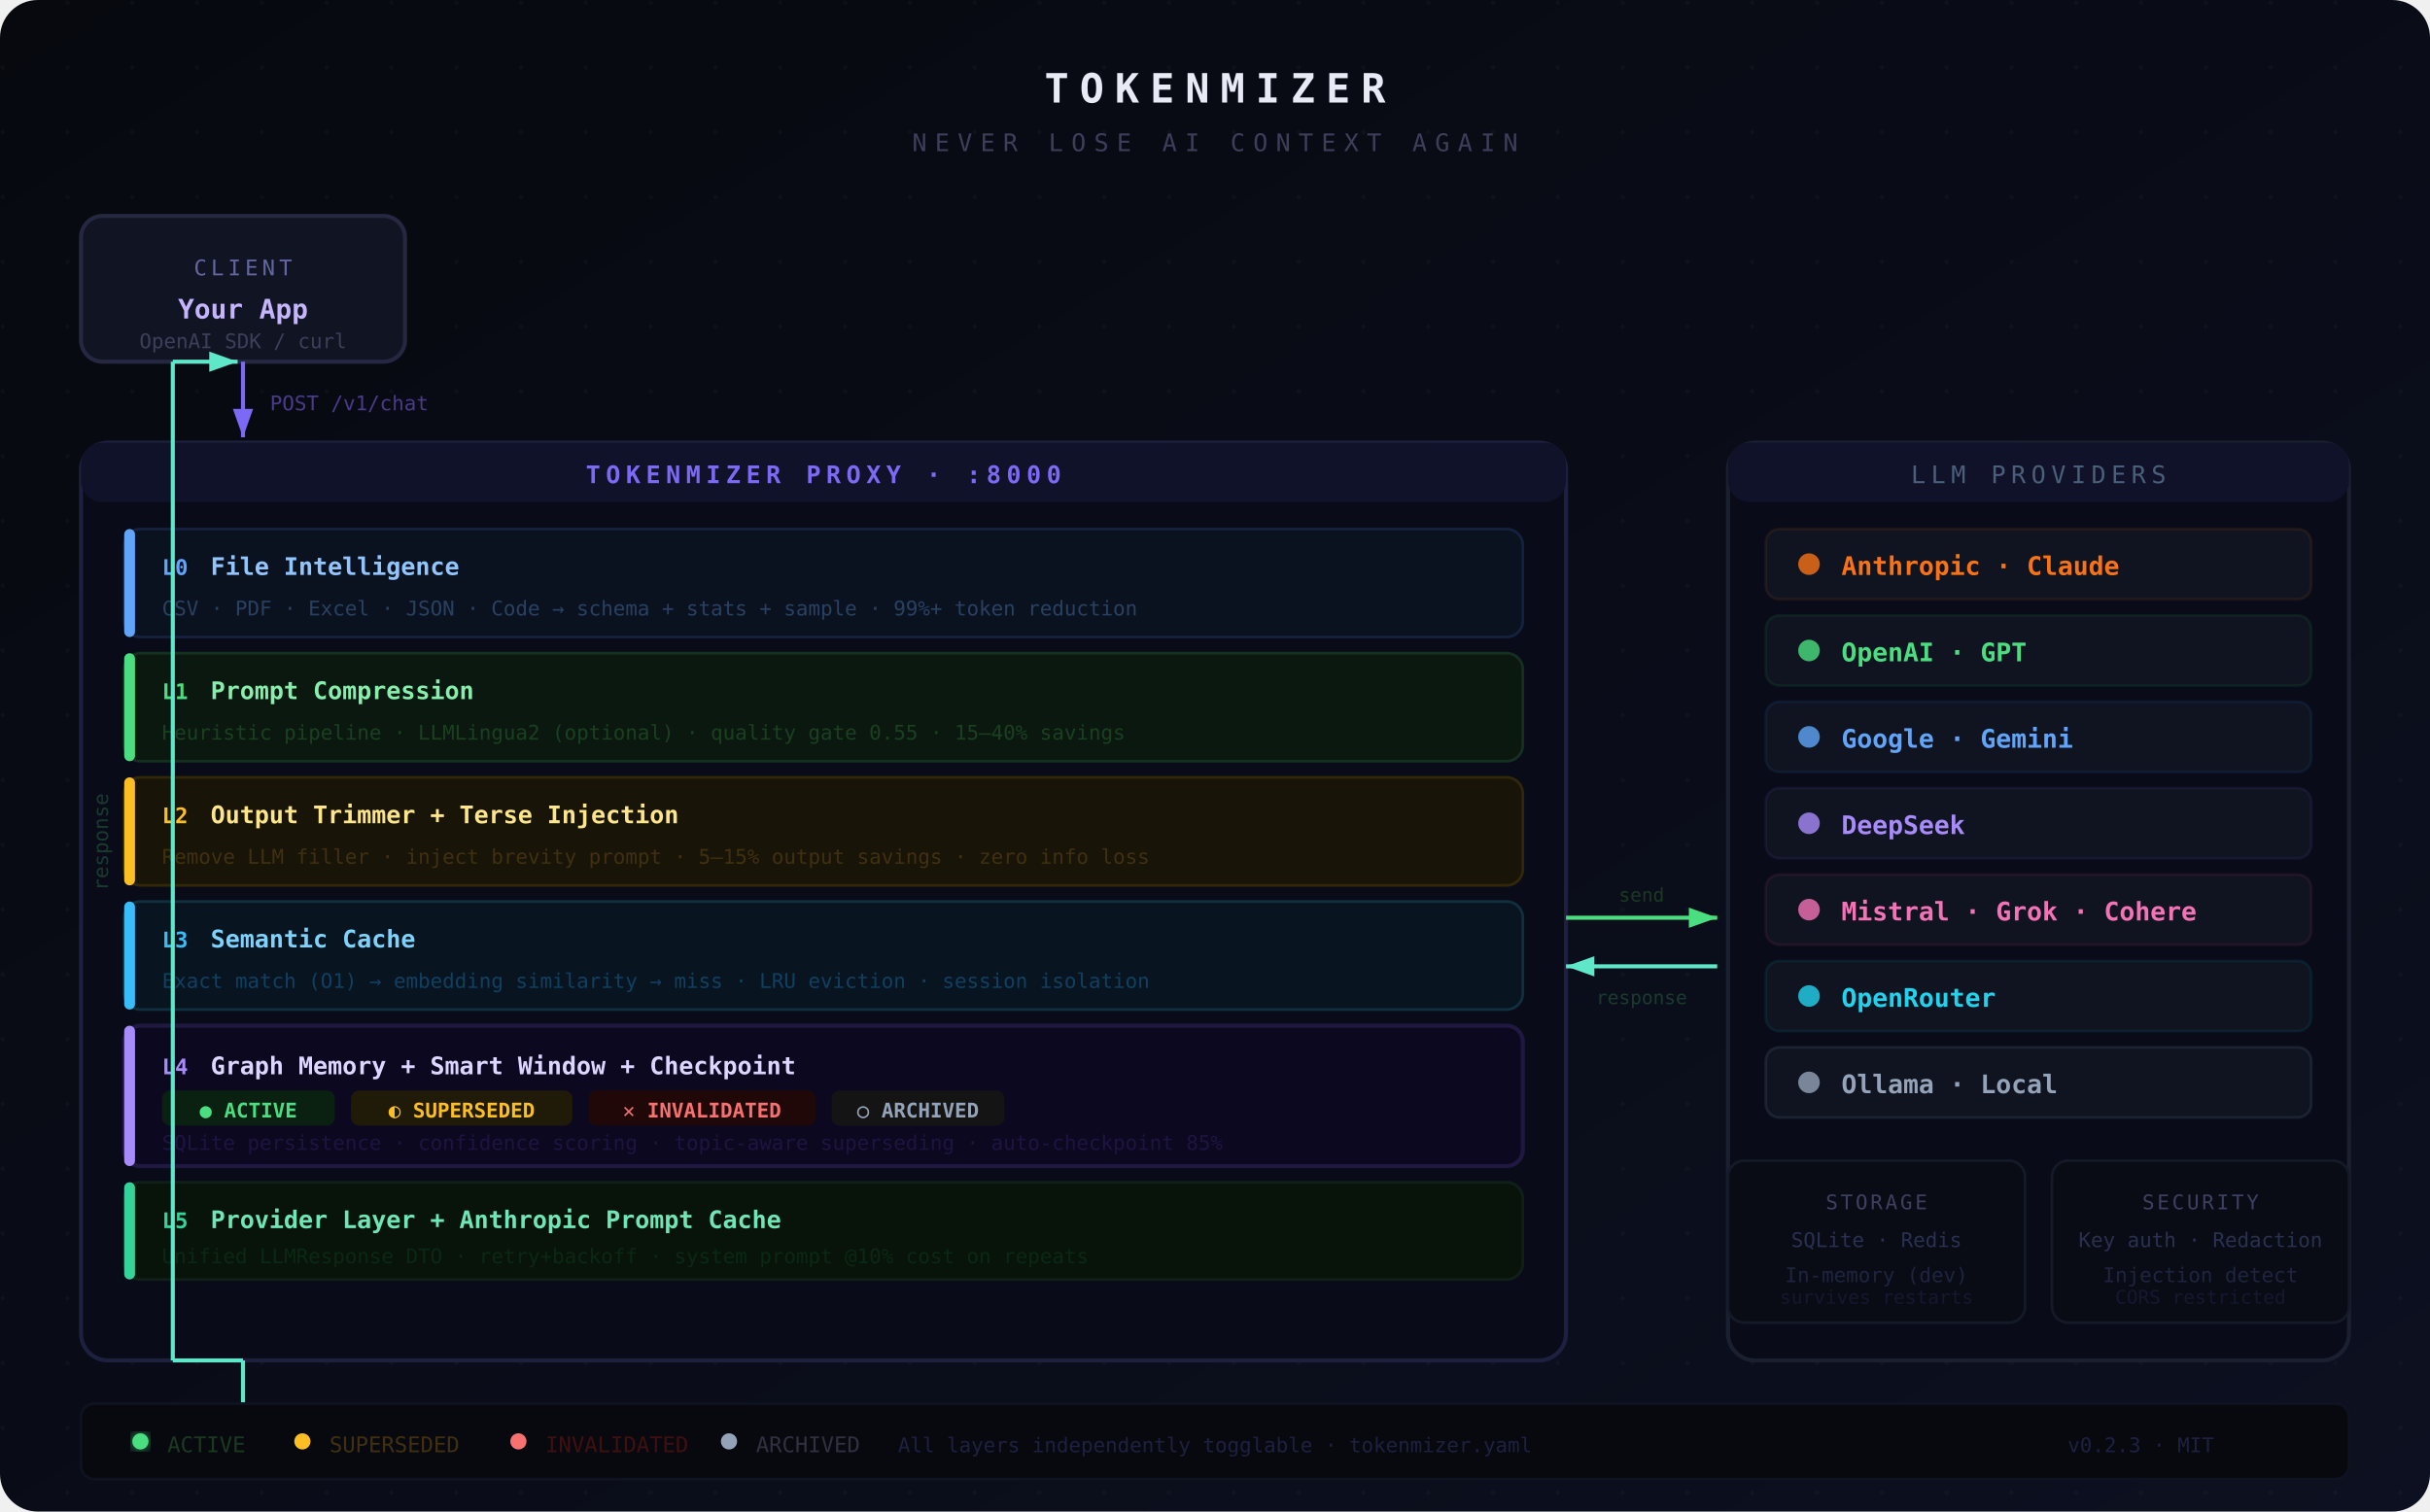
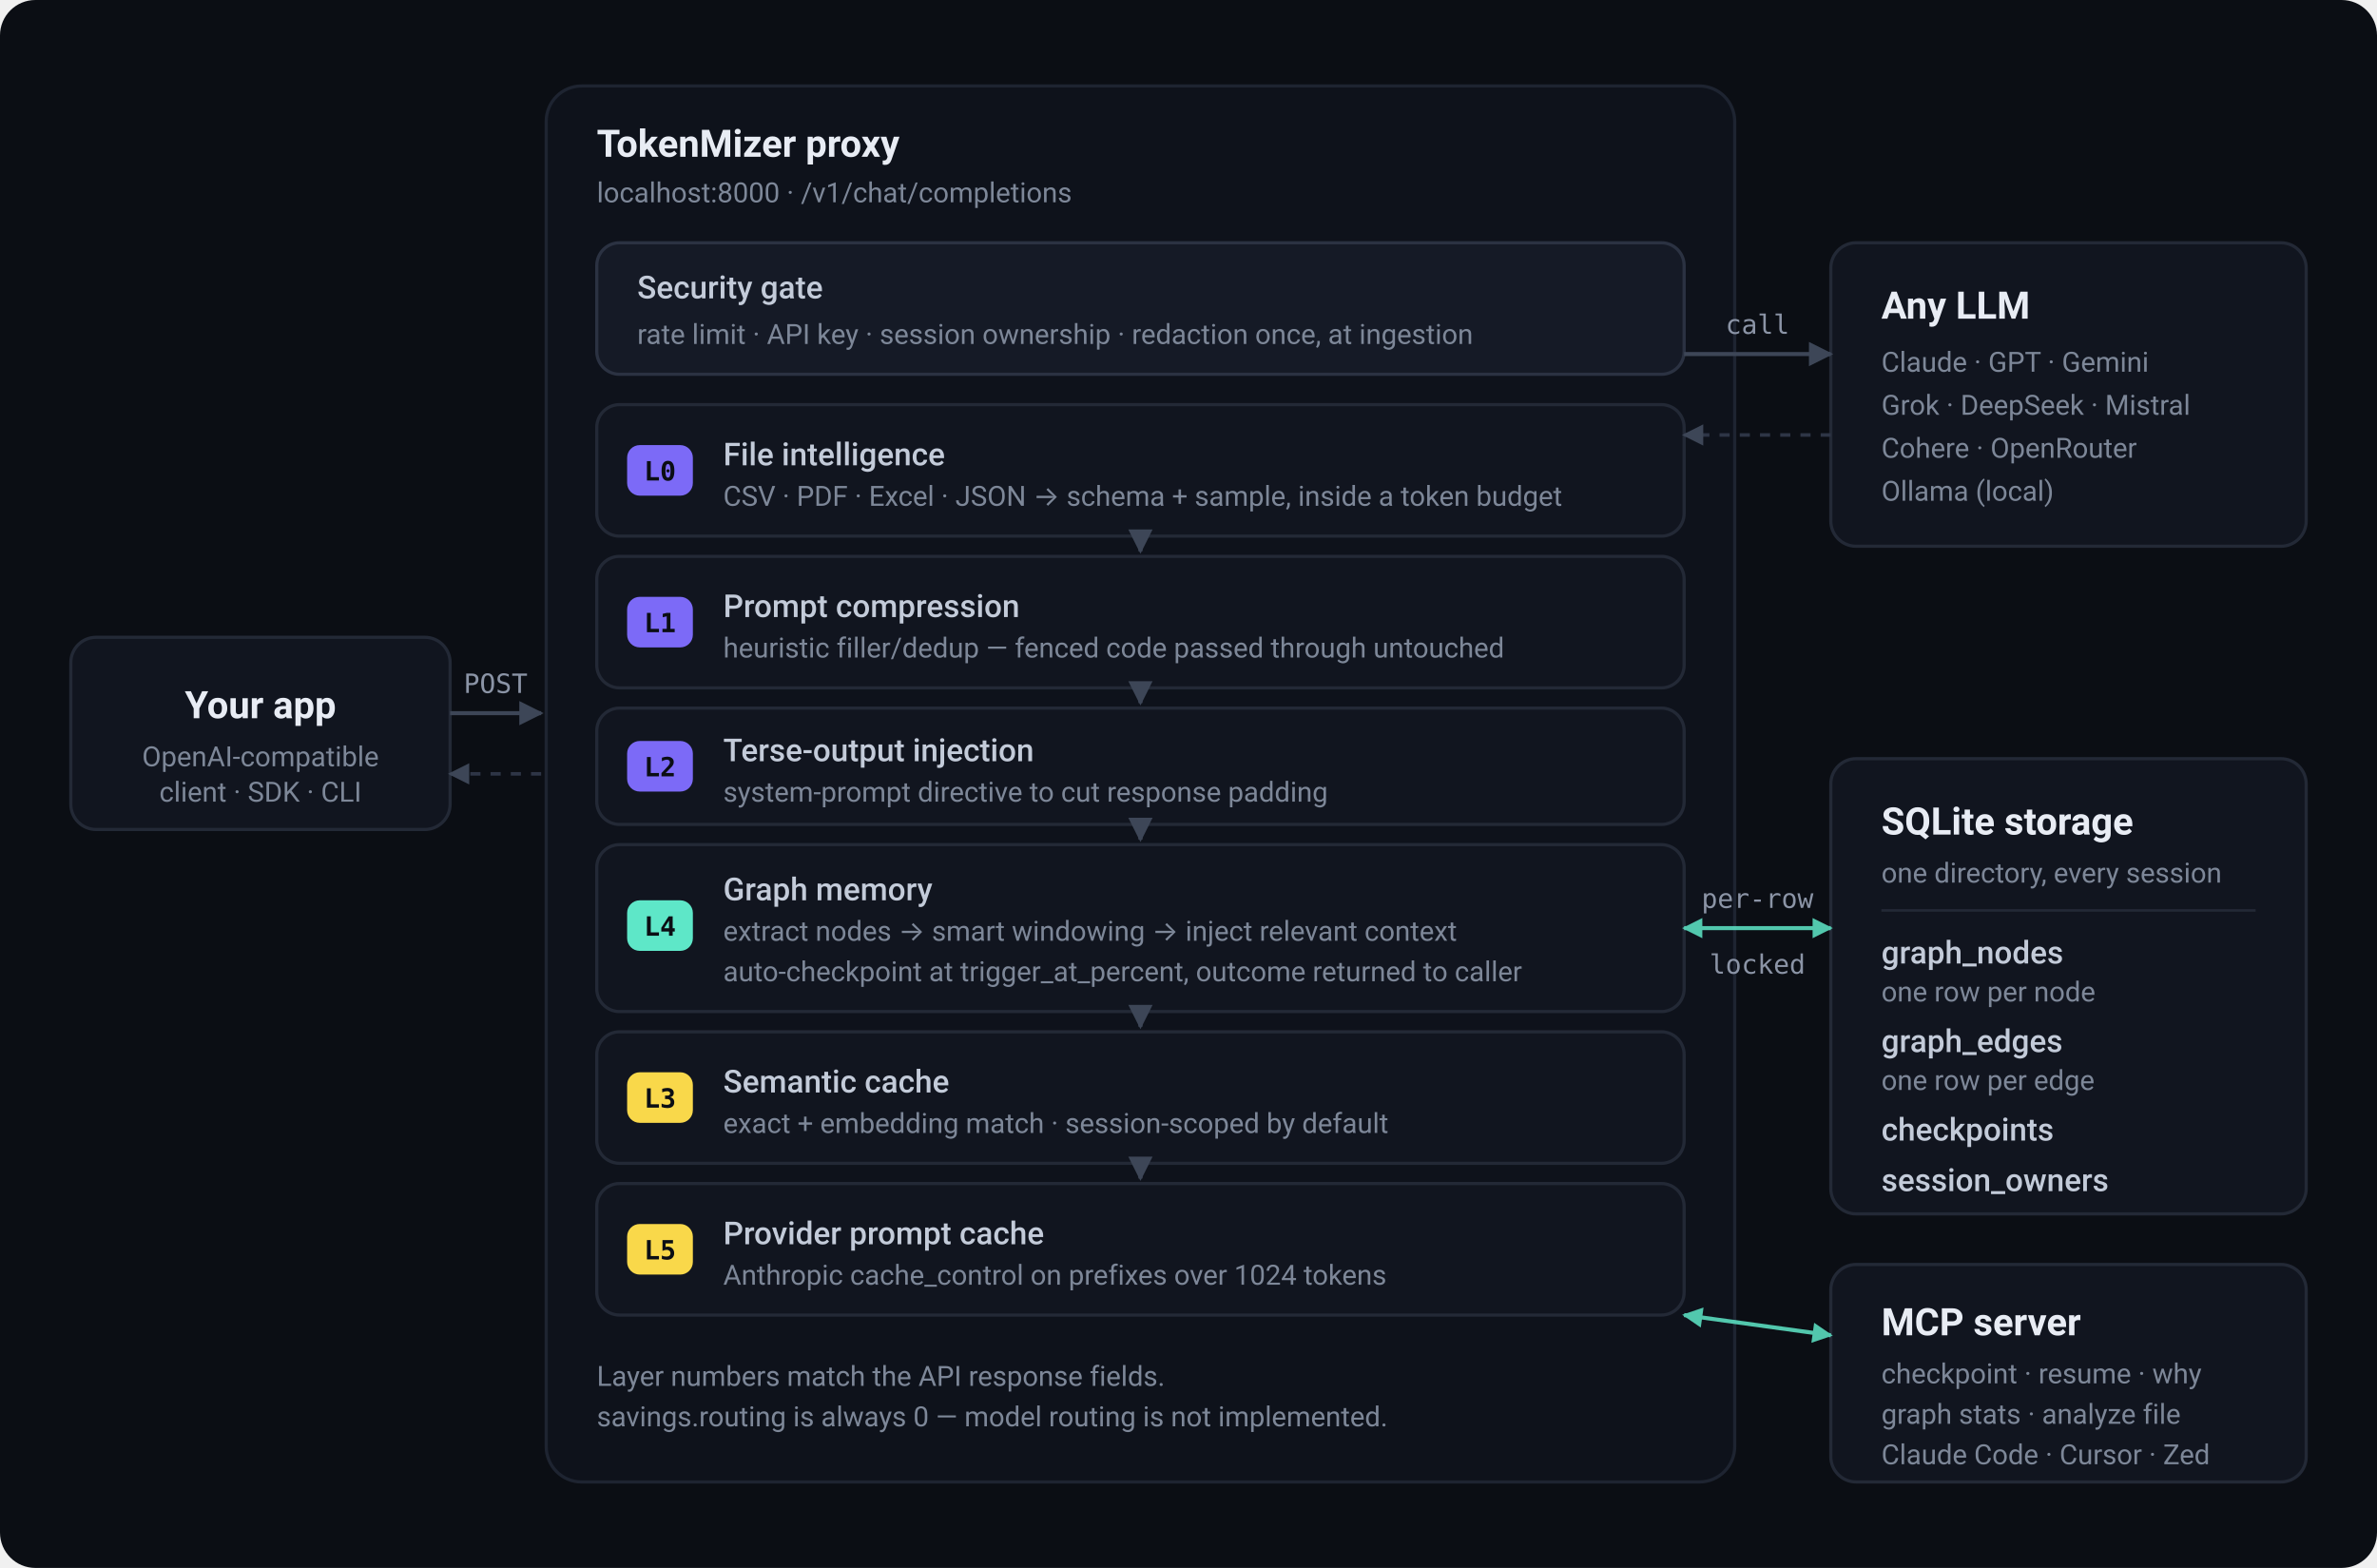
- <svg xmlns="http://www.w3.org/2000/svg" viewBox="0 0 900 560" width="900" height="560">
+ <svg xmlns="http://www.w3.org/2000/svg" viewBox="0 0 940 620" width="940" height="620" role="img" aria-labelledby="t d">
+   <style>
+     .bg   { fill: #0b0e14; }
+     .card { fill: #11151f; stroke: #232936; stroke-width: 1.25; }
+     .lane { fill: #0e121b; stroke: #1e2431; stroke-width: 1.25; }
+     .acc  { fill: #151a26; stroke: #2b3242; stroke-width: 1.25; }
+     .h    { fill: #e8ecf4; font: 600 15px ui-sans-serif, -apple-system, "Segoe UI", Roboto, sans-serif; }
+     .t    { fill: #c3cbd9; font: 500 12.5px ui-sans-serif, -apple-system, "Segoe UI", Roboto, sans-serif; }
+     .s    { fill: #7d8798; font: 400 11px ui-sans-serif, -apple-system, "Segoe UI", Roboto, sans-serif; }
+     .tag  { fill: #0b0e14; font: 700 10.5px ui-monospace, SFMono-Regular, Menlo, monospace; }
+     .lbl  { fill: #8b94a6; font: 500 10.5px ui-monospace, SFMono-Regular, Menlo, monospace; }
+     .flow { stroke: #3d4657; stroke-width: 1.6; fill: none; marker-end: url(#a); }
+     .back { stroke: #2e3546; stroke-width: 1.4; fill: none; stroke-dasharray: 4 4; marker-end: url(#a); }
+     .rw   { stroke: #5ee7c8; stroke-width: 1.6; fill: none; marker-end: url(#ag); marker-start: url(#ag); opacity: .85; }
+     .sep  { stroke: #232936; }
+     @media (prefers-color-scheme: light) {
+       .bg { fill: #f7f8fa; } .card { fill: #ffffff; stroke: #dfe3ea; }
+       .lane { fill: #f1f3f7; stroke: #dfe3ea; } .acc { fill: #eef1f6; stroke: #d5dae3; }
+       .h { fill: #10131a; } .t { fill: #3d4553; } .s { fill: #6b7383; }
+       .tag { fill: #ffffff; } .lbl { fill: #6b7383; } .sep { stroke: #dfe3ea; }
+       .flow, .back { stroke: #aeb6c4; } .rw { stroke: #17a67f; }
+     }
+   </style>
  <defs>
-     <linearGradient id="bg" x1="0%" y1="0%" x2="100%" y2="100%">
-       <stop offset="0%" stop-color="#07090f" />
-       <stop offset="100%" stop-color="#0c1020" />
-     </linearGradient>
-     <filter id="glow">
-       <feGaussianBlur stdDeviation="2.5" result="b" />
-       <feMerge>
-         <feMergeNode in="b" />
-         <feMergeNode in="SourceGraphic" />
-       </feMerge>
-     </filter>
-     <marker id="ap" markerWidth="7" markerHeight="5" refX="7" refY="2.5" orient="auto">
-       <polygon points="0 0,7 2.5,0 5" fill="#7c6af7" />
+     <marker id="a" viewBox="0 0 10 10" refX="9" refY="5" markerWidth="6" markerHeight="6" orient="auto-start-reverse">
+       <path d="M0,0 L10,5 L0,10 z" fill="#3d4657" />
    </marker>
-     <marker id="ag" markerWidth="7" markerHeight="5" refX="7" refY="2.5" orient="auto">
-       <polygon points="0 0,7 2.5,0 5" fill="#4ade80" />
-     </marker>
-     <marker id="at" markerWidth="7" markerHeight="5" refX="7" refY="2.5" orient="auto">
-       <polygon points="0 0,7 2.5,0 5" fill="#5ee7c8" />
-     </marker>
-     <marker id="ay" markerWidth="7" markerHeight="5" refX="7" refY="2.5" orient="auto">
-       <polygon points="0 0,7 2.5,0 5" fill="#fbbf24" />
+     <marker id="ag" viewBox="0 0 10 10" refX="9" refY="5" markerWidth="5" markerHeight="5" orient="auto-start-reverse">
+       <path d="M0,0 L10,5 L0,10 z" fill="#5ee7c8" />
    </marker>
  </defs>
-   <rect width="900" height="560" fill="url(#bg)" rx="14" />
-   <pattern id="dots" x="0" y="0" width="24" height="24" patternUnits="userSpaceOnUse">
-     <circle cx="1" cy="1" r="0.8" fill="#ffffff" opacity="0.025" />
-   </pattern>
-   <rect width="900" height="560" fill="url(#dots)" rx="14" />
-   <text x="450" y="38" text-anchor="middle" fill="#e8eaf6" font-family="'JetBrains Mono',monospace" font-size="15" font-weight="700" letter-spacing="4">TOKENMIZER</text>
-   <text x="450" y="56" text-anchor="middle" fill="#3d3f5a" font-family="'JetBrains Mono',monospace" font-size="9" letter-spacing="3">NEVER LOSE AI CONTEXT AGAIN</text>
-   <rect x="30" y="80" width="120" height="54" rx="8" fill="#111422" stroke="#252840" stroke-width="1.5" />
-   <text x="90" y="102" text-anchor="middle" fill="#6366a0" font-family="'JetBrains Mono',monospace" font-size="8" letter-spacing="1.5">CLIENT</text>
-   <text x="90" y="118" text-anchor="middle" fill="#c4b5fd" font-family="'JetBrains Mono',monospace" font-size="10" font-weight="600">Your App</text>
-   <text x="90" y="129" text-anchor="middle" fill="#3d3f5a" font-family="'JetBrains Mono',monospace" font-size="7.5">OpenAI SDK / curl</text>
-   <line x1="90" y1="134" x2="90" y2="162" stroke="#7c6af7" stroke-width="1.5" marker-end="url(#ap)" />
-   <text x="100" y="152" fill="#4a3a8a" font-family="'JetBrains Mono',monospace" font-size="7.5">POST /v1/chat</text>
-   <rect x="30" y="164" width="550" height="340" rx="10" fill="#090c18" stroke="#1e2040" stroke-width="1.5" />
-   <rect x="30" y="164" width="550" height="22" rx="8" fill="#0f1228" />
-   <text x="305" y="179" text-anchor="middle" fill="#7c6af7" font-family="'JetBrains Mono',monospace" font-size="9" font-weight="700" letter-spacing="2">TOKENMIZER PROXY  ·  :8000</text>
-   <rect x="46" y="196" width="518" height="40" rx="6" fill="#0a1220" stroke="#162040" stroke-width="1" />
-   <rect x="46" y="196" width="4" height="40" rx="2" fill="#60a5fa" />
-   <text x="60" y="213" fill="#60a5fa" font-family="'JetBrains Mono',monospace" font-size="8" font-weight="700">L0</text>
-   <text x="78" y="213" fill="#93c5fd" font-family="'JetBrains Mono',monospace" font-size="9" font-weight="600">File Intelligence</text>
-   <text x="60" y="228" fill="#2a4060" font-family="'JetBrains Mono',monospace" font-size="7.5">CSV · PDF · Excel · JSON · Code  →  schema + stats + sample  ·  99%+ token reduction</text>
-   <rect x="46" y="242" width="518" height="40" rx="6" fill="#0a1810" stroke="#163020" stroke-width="1" />
-   <rect x="46" y="242" width="4" height="40" rx="2" fill="#4ade80" />
-   <text x="60" y="259" fill="#4ade80" font-family="'JetBrains Mono',monospace" font-size="8" font-weight="700">L1</text>
-   <text x="78" y="259" fill="#86efac" font-family="'JetBrains Mono',monospace" font-size="9" font-weight="600">Prompt Compression</text>
-   <text x="60" y="274" fill="#1a4020" font-family="'JetBrains Mono',monospace" font-size="7.5">Heuristic pipeline  ·  LLMLingua2 (optional)  ·  quality gate 0.55  ·  15–40% savings</text>
-   <rect x="46" y="288" width="518" height="40" rx="6" fill="#181408" stroke="#302808" stroke-width="1" />
-   <rect x="46" y="288" width="4" height="40" rx="2" fill="#fbbf24" />
-   <text x="60" y="305" fill="#fbbf24" font-family="'JetBrains Mono',monospace" font-size="8" font-weight="700">L2</text>
-   <text x="78" y="305" fill="#fde68a" font-family="'JetBrains Mono',monospace" font-size="9" font-weight="600">Output Trimmer  +  Terse Injection</text>
-   <text x="60" y="320" fill="#403010" font-family="'JetBrains Mono',monospace" font-size="7.5">Remove LLM filler · inject brevity prompt  ·  5–15% output savings  ·  zero info loss</text>
-   <rect x="46" y="334" width="518" height="40" rx="6" fill="#081420" stroke="#103040" stroke-width="1" />
-   <rect x="46" y="334" width="4" height="40" rx="2" fill="#38bdf8" />
-   <text x="60" y="351" fill="#38bdf8" font-family="'JetBrains Mono',monospace" font-size="8" font-weight="700">L3</text>
-   <text x="78" y="351" fill="#7dd3fc" font-family="'JetBrains Mono',monospace" font-size="9" font-weight="600">Semantic Cache</text>
-   <text x="60" y="366" fill="#104060" font-family="'JetBrains Mono',monospace" font-size="7.5">Exact match (O1) → embedding similarity → miss  ·  LRU eviction  ·  session isolation</text>
-   <rect x="46" y="380" width="518" height="52" rx="6" fill="#0c0820" stroke="#201840" stroke-width="1.5" />
-   <rect x="46" y="380" width="4" height="52" rx="2" fill="#a78bfa" />
-   <text x="60" y="398" fill="#a78bfa" font-family="'JetBrains Mono',monospace" font-size="8" font-weight="700">L4</text>
-   <text x="78" y="398" fill="#ddd6fe" font-family="'JetBrains Mono',monospace" font-size="9" font-weight="600">Graph Memory  +  Smart Window  +  Checkpoint</text>
-   <rect x="60" y="404" width="64" height="13" rx="3" fill="#0a2010" />
-   <text x="92" y="414" text-anchor="middle" fill="#4ade80" font-family="'JetBrains Mono',monospace" font-size="7.5" font-weight="600">● ACTIVE</text>
-   <rect x="130" y="404" width="82" height="13" rx="3" fill="#201a08" />
-   <text x="171" y="414" text-anchor="middle" fill="#fbbf24" font-family="'JetBrains Mono',monospace" font-size="7.5" font-weight="600">◐ SUPERSEDED</text>
-   <rect x="218" y="404" width="84" height="13" rx="3" fill="#200808" />
-   <text x="260" y="414" text-anchor="middle" fill="#f87171" font-family="'JetBrains Mono',monospace" font-size="7.5" font-weight="600">✕ INVALIDATED</text>
-   <rect x="308" y="404" width="64" height="13" rx="3" fill="#141414" />
-   <text x="340" y="414" text-anchor="middle" fill="#94a3b8" font-family="'JetBrains Mono',monospace" font-size="7.5" font-weight="600">○ ARCHIVED</text>
-   <text x="60" y="426" fill="#1e1440" font-family="'JetBrains Mono',monospace" font-size="7.5">SQLite persistence  ·  confidence scoring  ·  topic-aware superseding  ·  auto-checkpoint 85%</text>
-   <rect x="46" y="438" width="518" height="36" rx="6" fill="#08140a" stroke="#102018" stroke-width="1" />
-   <rect x="46" y="438" width="4" height="36" rx="2" fill="#34d399" />
-   <text x="60" y="455" fill="#34d399" font-family="'JetBrains Mono',monospace" font-size="8" font-weight="700">L5</text>
-   <text x="78" y="455" fill="#6ee7b7" font-family="'JetBrains Mono',monospace" font-size="9" font-weight="600">Provider Layer  +  Anthropic Prompt Cache</text>
-   <text x="60" y="468" fill="#0a2814" font-family="'JetBrains Mono',monospace" font-size="7.5">Unified LLMResponse DTO  ·  retry+backoff  ·  system prompt @10% cost on repeats</text>
-   <line x1="90" y1="504" x2="90" y2="526" stroke="#5ee7c8" stroke-width="1.5" />
-   <line x1="90" y1="504" x2="64" y2="504" stroke="#5ee7c8" stroke-width="1.5" />
-   <line x1="64" y1="134" x2="64" y2="504" stroke="#5ee7c8" stroke-width="1.5" />
-   <line x1="64" y1="134" x2="88" y2="134" stroke="#5ee7c8" stroke-width="1.5" marker-end="url(#at)" />
-   <text x="40" y="330" fill="#1a3a30" font-family="'JetBrains Mono',monospace" font-size="7.5" transform="rotate(-90,40,330)">response</text>
-   <rect x="640" y="164" width="230" height="340" rx="10" fill="#090c18" stroke="#1a2030" stroke-width="1.5" />
-   <rect x="640" y="164" width="230" height="22" rx="8" fill="#0f1228" />
-   <text x="755" y="179" text-anchor="middle" fill="#4b5e7a" font-family="'JetBrains Mono',monospace" font-size="9" letter-spacing="2">LLM PROVIDERS</text>
-   <g font-family="'JetBrains Mono',monospace" font-size="9.5">
-     <rect x="654" y="196" width="202" height="26" rx="5" fill="#0f1420" stroke="#f9731618" stroke-width="1" />
-     <circle cx="670" cy="209" r="4" fill="#f97316" opacity="0.8" />
-     <text x="682" y="213" fill="#f97316" font-weight="600">Anthropic · Claude</text>
-     <rect x="654" y="228" width="202" height="26" rx="5" fill="#0f1420" stroke="#22c55e18" stroke-width="1" />
-     <circle cx="670" cy="241" r="4" fill="#4ade80" opacity="0.8" />
-     <text x="682" y="245" fill="#4ade80" font-weight="600">OpenAI · GPT</text>
-     <rect x="654" y="260" width="202" height="26" rx="5" fill="#0f1420" stroke="#3b82f618" stroke-width="1" />
-     <circle cx="670" cy="273" r="4" fill="#60a5fa" opacity="0.8" />
-     <text x="682" y="277" fill="#60a5fa" font-weight="600">Google · Gemini</text>
-     <rect x="654" y="292" width="202" height="26" rx="5" fill="#0f1420" stroke="#8b5cf618" stroke-width="1" />
-     <circle cx="670" cy="305" r="4" fill="#a78bfa" opacity="0.8" />
-     <text x="682" y="309" fill="#a78bfa" font-weight="600">DeepSeek</text>
-     <rect x="654" y="324" width="202" height="26" rx="5" fill="#0f1420" stroke="#ec489918" stroke-width="1" />
-     <circle cx="670" cy="337" r="4" fill="#f472b6" opacity="0.8" />
-     <text x="682" y="341" fill="#f472b6" font-weight="600">Mistral · Grok · Cohere</text>
-     <rect x="654" y="356" width="202" height="26" rx="5" fill="#0f1420" stroke="#06b6d418" stroke-width="1" />
-     <circle cx="670" cy="369" r="4" fill="#22d3ee" opacity="0.8" />
-     <text x="682" y="373" fill="#22d3ee" font-weight="600">OpenRouter</text>
-     <rect x="654" y="388" width="202" height="26" rx="5" fill="#0f1420" stroke="#64748b30" stroke-width="1" />
-     <circle cx="670" cy="401" r="4" fill="#94a3b8" opacity="0.8" />
-     <text x="682" y="405" fill="#94a3b8" font-weight="600">Ollama · Local</text>
-   </g>
-   <line x1="580" y1="340" x2="636" y2="340" stroke="#4ade80" stroke-width="1.5" marker-end="url(#ag)" />
-   <text x="608" y="334" text-anchor="middle" fill="#1a3a20" font-family="'JetBrains Mono',monospace" font-size="7">send</text>
-   <line x1="636" y1="358" x2="580" y2="358" stroke="#5ee7c8" stroke-width="1.5" marker-end="url(#at)" />
-   <text x="608" y="372" text-anchor="middle" fill="#1a3a30" font-family="'JetBrains Mono',monospace" font-size="7">response</text>
-   <rect x="640" y="430" width="110" height="60" rx="6" fill="#090c14" stroke="#141a28" stroke-width="1" />
-   <text x="695" y="448" text-anchor="middle" fill="#3d4060" font-family="'JetBrains Mono',monospace" font-size="7.5" letter-spacing="1">STORAGE</text>
-   <text x="695" y="462" text-anchor="middle" fill="#2a3050" font-family="'JetBrains Mono',monospace" font-size="7.5">SQLite · Redis</text>
-   <text x="695" y="475" text-anchor="middle" fill="#1e2440" font-family="'JetBrains Mono',monospace" font-size="7.5">In-memory (dev)</text>
-   <text x="695" y="483" text-anchor="middle" fill="#141830" font-family="'JetBrains Mono',monospace" font-size="7">survives restarts</text>
-   <rect x="760" y="430" width="110" height="60" rx="6" fill="#090c14" stroke="#141a28" stroke-width="1" />
-   <text x="815" y="448" text-anchor="middle" fill="#3d4060" font-family="'JetBrains Mono',monospace" font-size="7.5" letter-spacing="1">SECURITY</text>
-   <text x="815" y="462" text-anchor="middle" fill="#2a3050" font-family="'JetBrains Mono',monospace" font-size="7.5">Key auth · Redaction</text>
-   <text x="815" y="475" text-anchor="middle" fill="#1e2440" font-family="'JetBrains Mono',monospace" font-size="7.5">Injection detect</text>
-   <text x="815" y="483" text-anchor="middle" fill="#141830" font-family="'JetBrains Mono',monospace" font-size="7">CORS restricted</text>
-   <rect x="30" y="520" width="840" height="28" rx="5" fill="#07090f" stroke="#0f1220" stroke-width="1" />
-   <circle cx="52" cy="534" r="3" fill="#4ade80" filter="url(#glow)" />
-   <text x="62" y="538" fill="#1a3a20" font-family="'JetBrains Mono',monospace" font-size="8">ACTIVE</text>
-   <circle cx="112" cy="534" r="3" fill="#fbbf24" />
-   <text x="122" y="538" fill="#403010" font-family="'JetBrains Mono',monospace" font-size="8">SUPERSEDED</text>
-   <circle cx="192" cy="534" r="3" fill="#f87171" />
-   <text x="202" y="538" fill="#401010" font-family="'JetBrains Mono',monospace" font-size="8">INVALIDATED</text>
-   <circle cx="270" cy="534" r="3" fill="#94a3b8" />
-   <text x="280" y="538" fill="#303040" font-family="'JetBrains Mono',monospace" font-size="8">ARCHIVED</text>
-   <text x="450" y="538" text-anchor="middle" fill="#1e2040" font-family="'JetBrains Mono',monospace" font-size="7.5">All layers independently togglable · tokenmizer.yaml</text>
-   <text x="820" y="538" text-anchor="end" fill="#1e2040" font-family="'JetBrains Mono',monospace" font-size="7.5">v0.2.3 · MIT</text>
+   <rect class="bg" width="940" height="620" rx="14" />
+   <rect class="card" x="28" y="252" width="150" height="76" rx="10" />
+   <text class="h" x="103" y="284" text-anchor="middle">Your app</text>
+   <text class="s" x="103" y="303" text-anchor="middle">OpenAI-compatible</text>
+   <text class="s" x="103" y="317" text-anchor="middle">client · SDK · CLI</text>
+   <path class="flow" d="M178 282 L 214 282" />
+   <text class="lbl" x="196" y="274" text-anchor="middle">POST</text>
+   <path class="back" d="M214 306 L 178 306" />
+   <rect class="lane" x="216" y="34" width="470" height="552" rx="14" />
+   <text class="h" x="236" y="62">TokenMizer proxy</text>
+   <text class="s" x="236" y="80">localhost:8000 · /v1/chat/completions</text>
+   <rect class="acc" x="236" y="96" width="430" height="52" rx="9" />
+   <text class="t" x="252" y="118">Security gate</text>
+   <text class="s" x="252" y="136">rate limit · API key · session ownership · redaction once, at ingestion</text>
+   <rect class="card" x="236" y="160" width="430" height="52" rx="9" />
+   <rect x="248" y="176" width="26" height="20" rx="5" fill="#7c6af7" />
+   <text class="tag" x="261" y="190" text-anchor="middle">L0</text>
+   <text class="t" x="286" y="184">File intelligence</text>
+   <text class="s" x="286" y="200">CSV · PDF · Excel · JSON → schema + sample, inside a token budget</text>
+   <rect class="card" x="236" y="220" width="430" height="52" rx="9" />
+   <rect x="248" y="236" width="26" height="20" rx="5" fill="#7c6af7" />
+   <text class="tag" x="261" y="250" text-anchor="middle">L1</text>
+   <text class="t" x="286" y="244">Prompt compression</text>
+   <text class="s" x="286" y="260">heuristic filler/dedup — fenced code passed through untouched</text>
+   <rect class="card" x="236" y="280" width="430" height="46" rx="9" />
+   <rect x="248" y="293" width="26" height="20" rx="5" fill="#7c6af7" />
+   <text class="tag" x="261" y="307" text-anchor="middle">L2</text>
+   <text class="t" x="286" y="301">Terse-output injection</text>
+   <text class="s" x="286" y="317">system-prompt directive to cut response padding</text>
+   <rect class="card" x="236" y="334" width="430" height="66" rx="9" />
+   <rect x="248" y="356" width="26" height="20" rx="5" fill="#5ee7c8" />
+   <text class="tag" x="261" y="370" text-anchor="middle">L4</text>
+   <text class="t" x="286" y="356">Graph memory</text>
+   <text class="s" x="286" y="372">extract nodes → smart windowing → inject relevant context</text>
+   <text class="s" x="286" y="388">auto-checkpoint at trigger_at_percent, outcome returned to caller</text>
+   <rect class="card" x="236" y="408" width="430" height="52" rx="9" />
+   <rect x="248" y="424" width="26" height="20" rx="5" fill="#f9d84a" />
+   <text class="tag" x="261" y="438" text-anchor="middle">L3</text>
+   <text class="t" x="286" y="432">Semantic cache</text>
+   <text class="s" x="286" y="448">exact + embedding match · session-scoped by default</text>
+   <rect class="card" x="236" y="468" width="430" height="52" rx="9" />
+   <rect x="248" y="484" width="26" height="20" rx="5" fill="#f9d84a" />
+   <text class="tag" x="261" y="498" text-anchor="middle">L5</text>
+   <text class="t" x="286" y="492">Provider prompt cache</text>
+   <text class="s" x="286" y="508">Anthropic cache_control on prefixes over 1024 tokens</text>
+   <text class="s" x="236" y="548">Layer numbers match the API response fields.</text>
+   <text class="s" x="236" y="564">savings.routing is always 0 — model routing is not implemented.</text>
+   <path class="flow" d="M451 212 L 451 218" />
+   <path class="flow" d="M451 272 L 451 278" />
+   <path class="flow" d="M451 326 L 451 332" />
+   <path class="flow" d="M451 400 L 451 406" />
+   <path class="flow" d="M451 460 L 451 466" />
+   <rect class="card" x="724" y="96" width="188" height="120" rx="10" />
+   <text class="h" x="744" y="126">Any LLM</text>
+   <text class="s" x="744" y="147">Claude · GPT · Gemini</text>
+   <text class="s" x="744" y="164">Grok · DeepSeek · Mistral</text>
+   <text class="s" x="744" y="181">Cohere · OpenRouter</text>
+   <text class="s" x="744" y="198">Ollama (local)</text>
+   <path class="flow" d="M666 140 L 724 140" />
+   <path class="back" d="M724 172 L 666 172" />
+   <text class="lbl" x="695" y="132" text-anchor="middle">call</text>
+   <rect class="card" x="724" y="300" width="188" height="180" rx="10" />
+   <text class="h" x="744" y="330">SQLite storage</text>
+   <text class="s" x="744" y="349">one directory, every session</text>
+   <line class="sep" x1="744" y1="360" x2="892" y2="360" />
+   <text class="t" x="744" y="381">graph_nodes</text>
+   <text class="s" x="744" y="396">one row per node</text>
+   <text class="t" x="744" y="416">graph_edges</text>
+   <text class="s" x="744" y="431">one row per edge</text>
+   <text class="t" x="744" y="451">checkpoints</text>
+   <text class="t" x="744" y="471">session_owners</text>
+   <path class="rw" d="M666 367 L 724 367" />
+   <text class="lbl" x="695" y="359" text-anchor="middle">per-row</text>
+   <text class="lbl" x="695" y="385" text-anchor="middle">locked</text>
+   <rect class="card" x="724" y="500" width="188" height="86" rx="10" />
+   <text class="h" x="744" y="528">MCP server</text>
+   <text class="s" x="744" y="547">checkpoint · resume · why</text>
+   <text class="s" x="744" y="563">graph stats · analyze file</text>
+   <text class="s" x="744" y="579">Claude Code · Cursor · Zed</text>
+   <path class="rw" d="M666 520 L 724 528" />
</svg>
